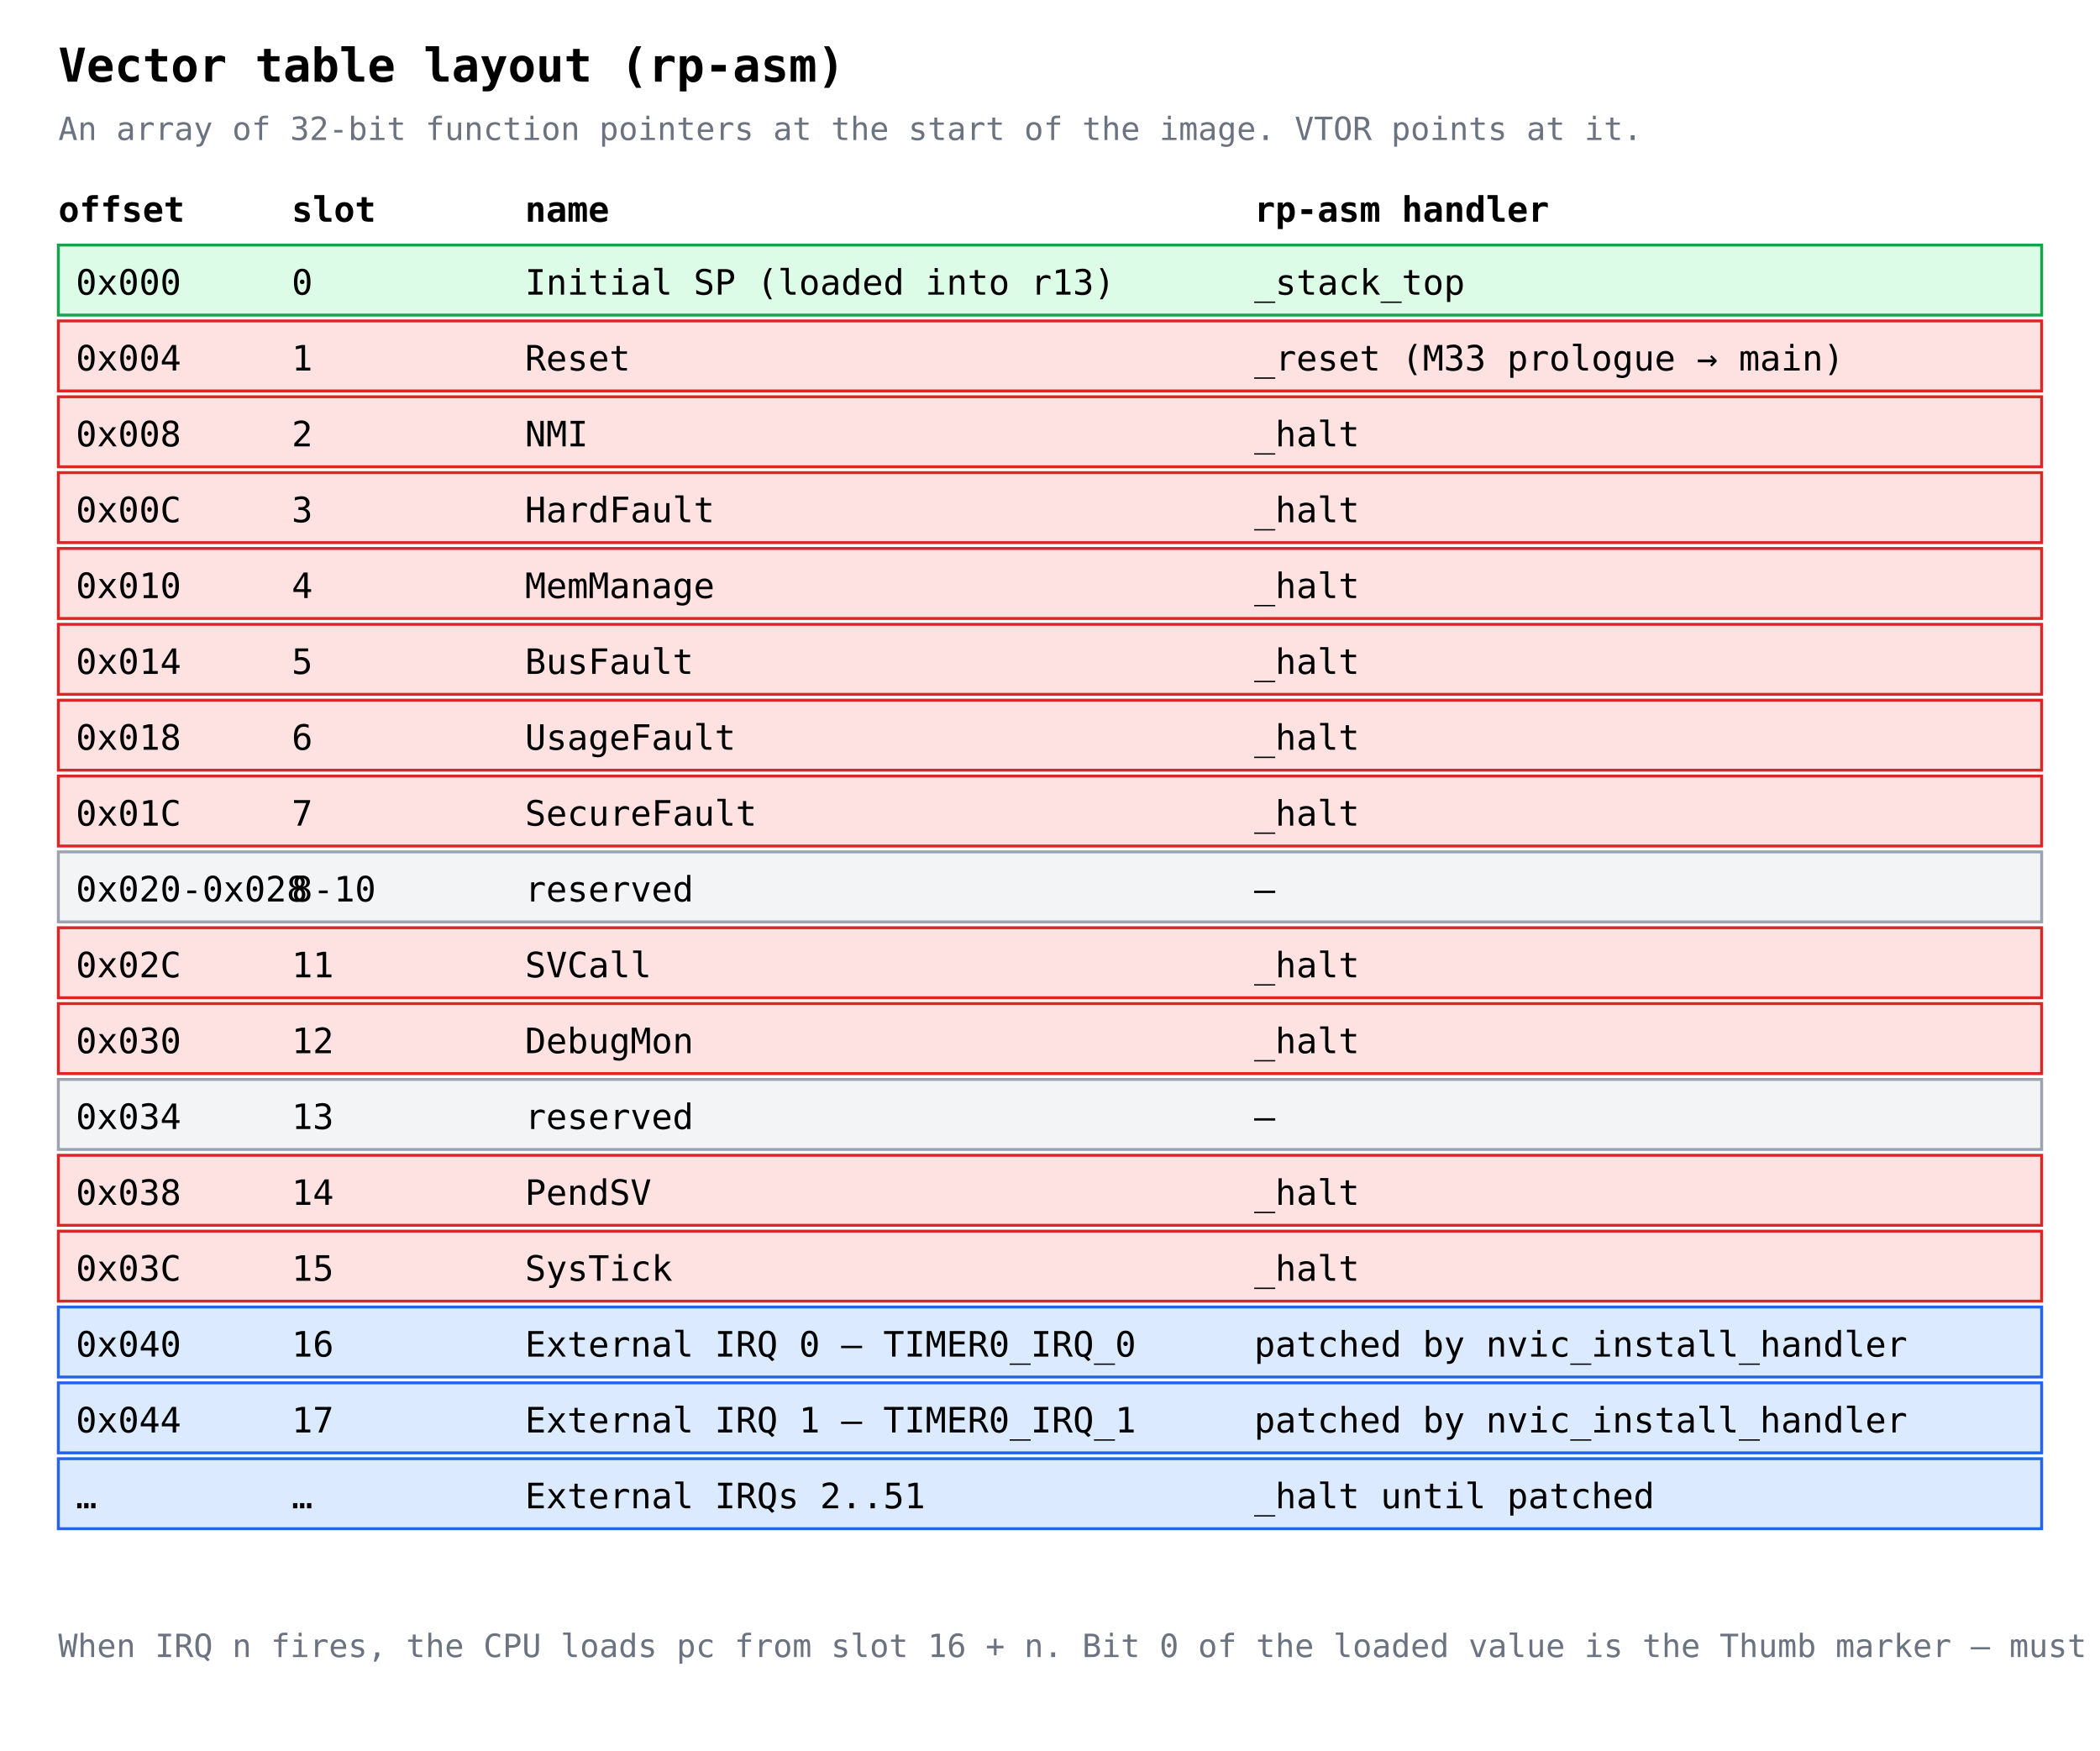
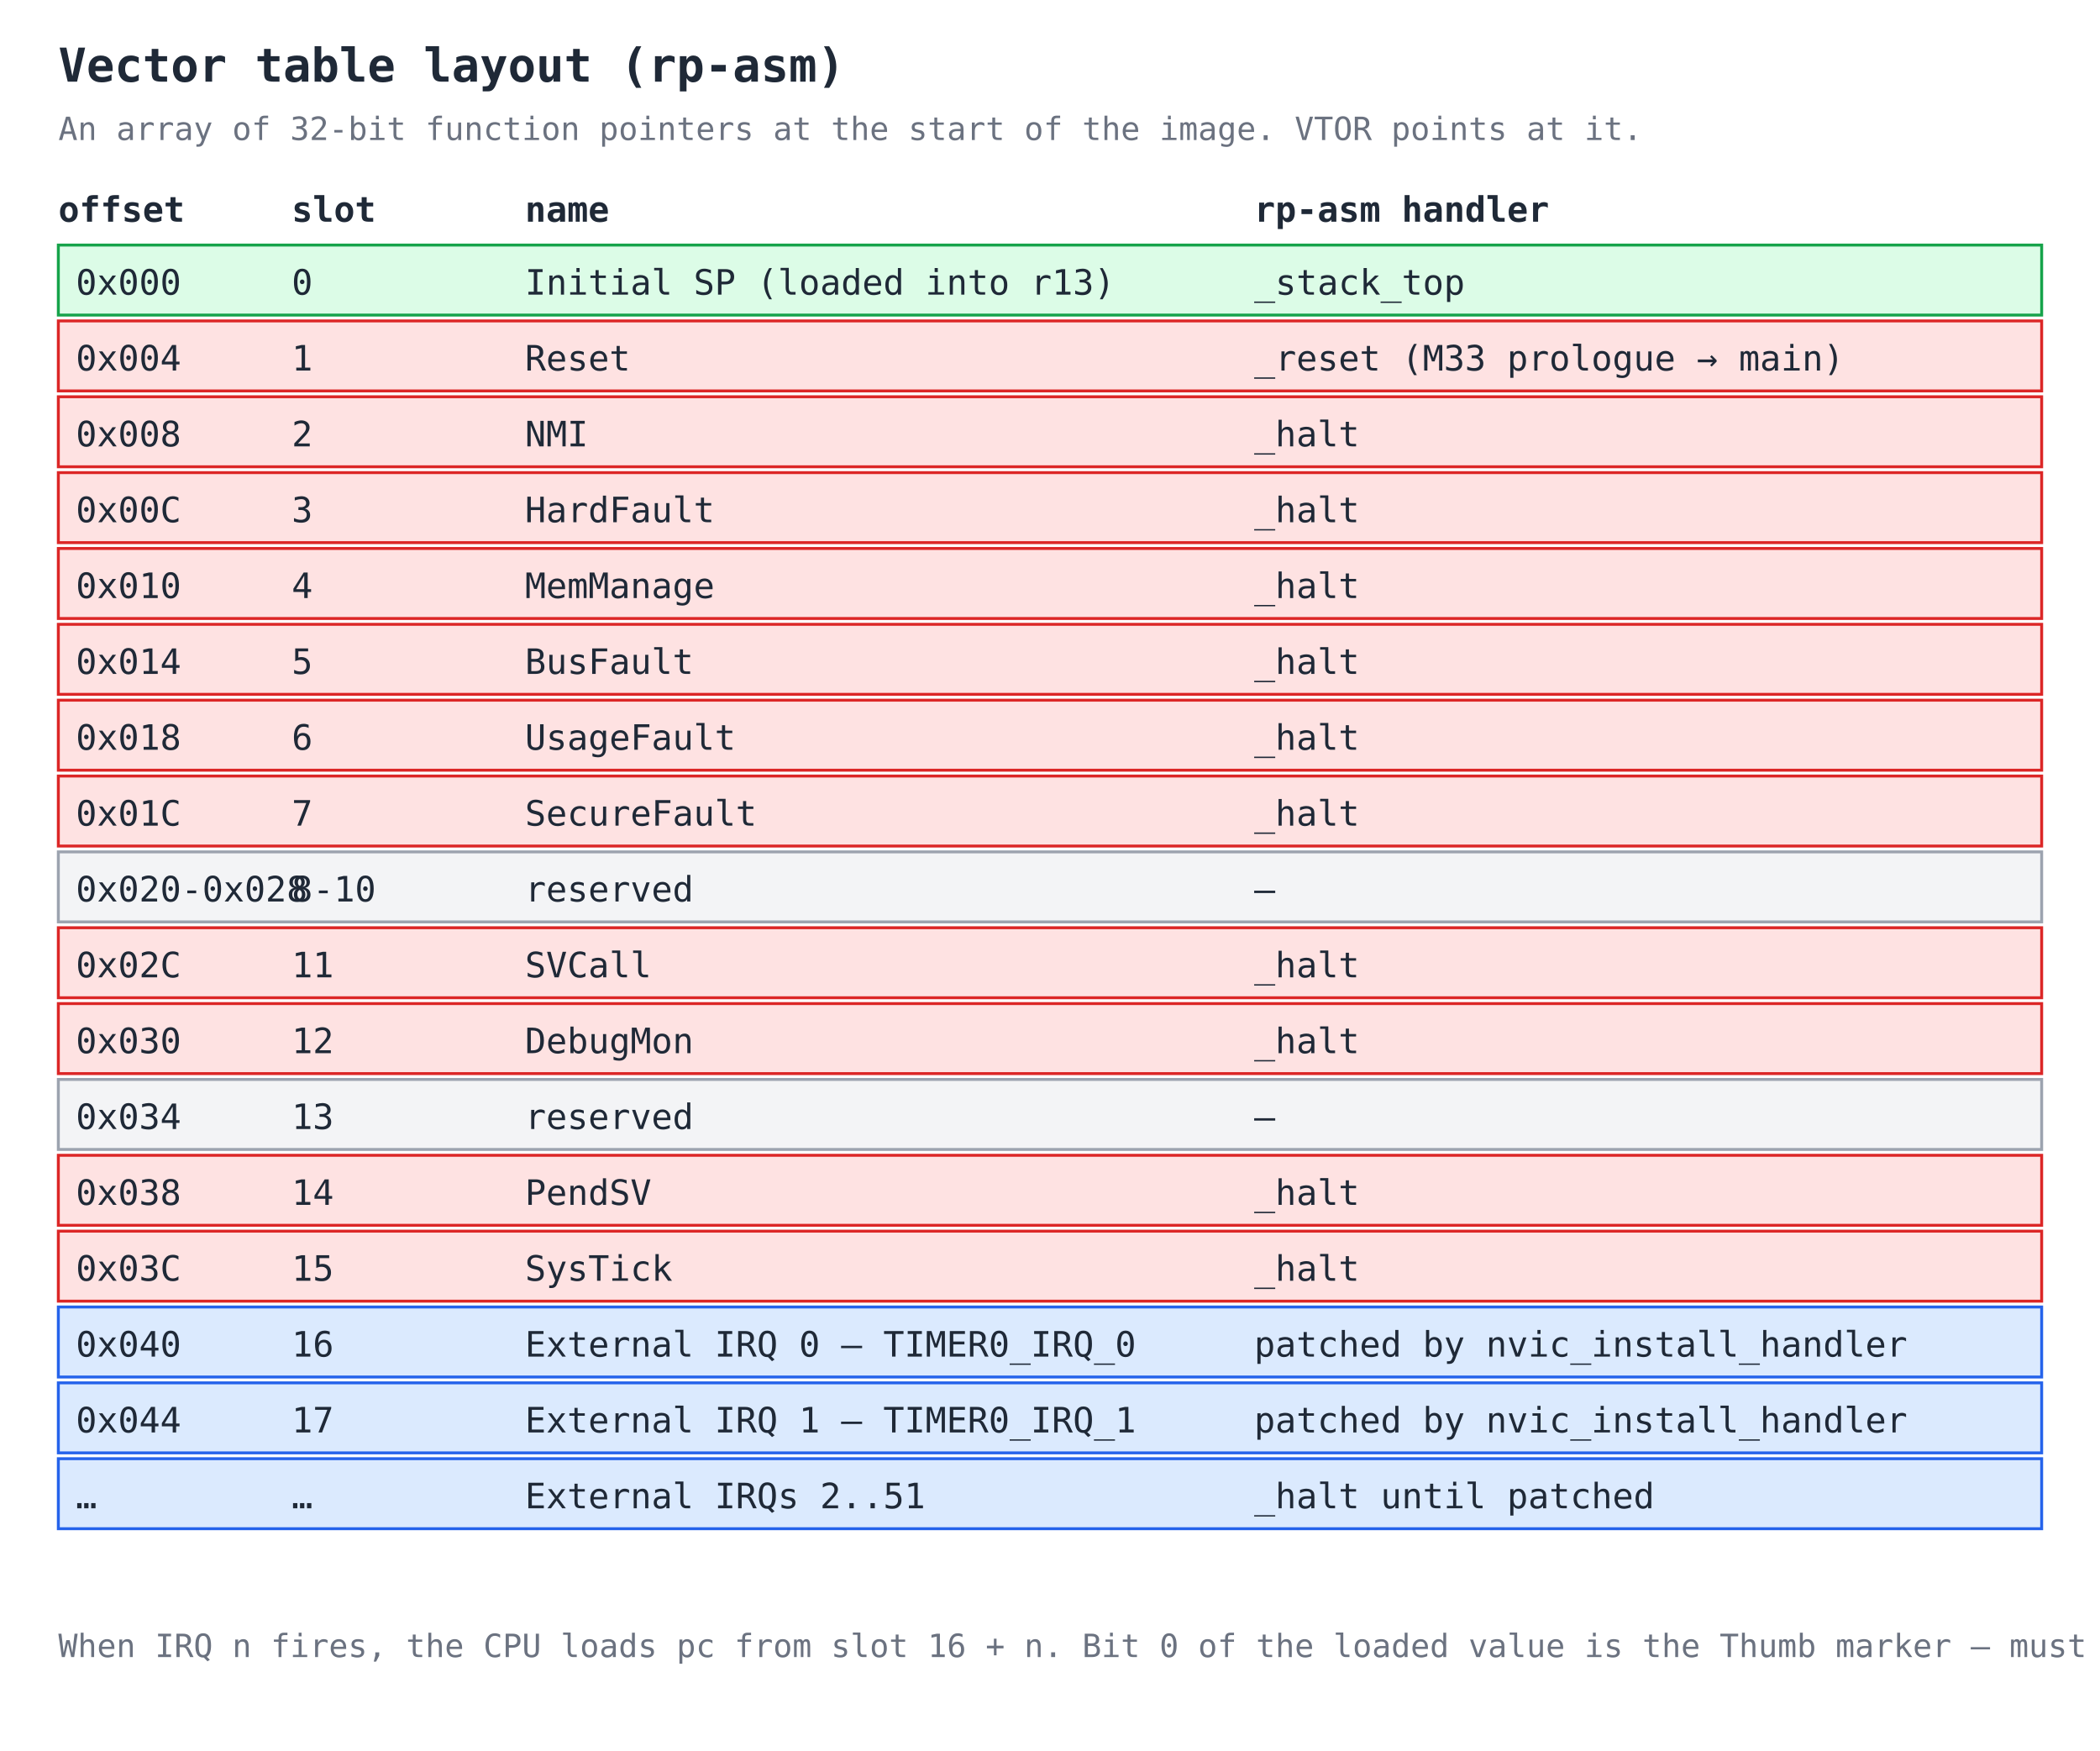
<svg xmlns="http://www.w3.org/2000/svg" viewBox="0 0 720 600" font-family="ui-monospace, Menlo, Monaco, monospace" font-size="12">
  <style>
-     .title { font-size: 16px; font-weight: bold; }
+     /* Light theme defaults: text falls back to near-black. */
+     text { fill: #1f2937; }
+ 
+ .title { font-size: 16px; font-weight: bold; }
    .note  { font-size: 11px; fill: #6b7280; }
    .h     { font-weight: bold; }
    .sys   { fill: #fee2e2; stroke: #dc2626; }
    .ext   { fill: #dbeafe; stroke: #2563eb; }
    .sp    { fill: #dcfce7; stroke: #16a34a; }
    .res   { fill: #f3f4f6; stroke: #9ca3af; }
+ 
+     @media (prefers-color-scheme: dark) {
+       text { fill: #e5e7eb; }
+       .note { fill: #9ca3af; }
+       .sys { fill: #7f1d1d; }
+       .ext { fill: #1e3a8a; }
+       .sp { fill: #14532d; }
+       .res { fill: #1f2937; }
+     }
  </style>
  <text x="20" y="28" class="title">Vector table layout (rp-asm)</text>
  <text x="20" y="48" class="note">An array of 32-bit function pointers at the start of the image. VTOR points at it.</text>
  <text x="20" y="76" class="h">offset</text>
  <text x="100" y="76" class="h">slot</text>
  <text x="180" y="76" class="h">name</text>
  <text x="430" y="76" class="h">rp-asm handler</text>
  <g transform="translate(20,84)">
    <rect x="0" y="0" width="680" height="24" class="sp" />
    <text x="6" y="17">0x000</text>
    <text x="80" y="17">0</text>
    <text x="160" y="17">Initial SP (loaded into r13)</text>
    <text x="410" y="17">_stack_top</text>
    <rect x="0" y="26" width="680" height="24" class="sys" />
    <text x="6" y="43">0x004</text>
    <text x="80" y="43">1</text>
    <text x="160" y="43">Reset</text>
    <text x="410" y="43">_reset (M33 prologue → main)</text>
    <rect x="0" y="52" width="680" height="24" class="sys" />
    <text x="6" y="69">0x008</text>
    <text x="80" y="69">2</text>
    <text x="160" y="69">NMI</text>
    <text x="410" y="69">_halt</text>
    <rect x="0" y="78" width="680" height="24" class="sys" />
    <text x="6" y="95">0x00C</text>
    <text x="80" y="95">3</text>
    <text x="160" y="95">HardFault</text>
    <text x="410" y="95">_halt</text>
    <rect x="0" y="104" width="680" height="24" class="sys" />
    <text x="6" y="121">0x010</text>
    <text x="80" y="121">4</text>
    <text x="160" y="121">MemManage</text>
    <text x="410" y="121">_halt</text>
    <rect x="0" y="130" width="680" height="24" class="sys" />
    <text x="6" y="147">0x014</text>
    <text x="80" y="147">5</text>
    <text x="160" y="147">BusFault</text>
    <text x="410" y="147">_halt</text>
    <rect x="0" y="156" width="680" height="24" class="sys" />
    <text x="6" y="173">0x018</text>
    <text x="80" y="173">6</text>
    <text x="160" y="173">UsageFault</text>
    <text x="410" y="173">_halt</text>
    <rect x="0" y="182" width="680" height="24" class="sys" />
    <text x="6" y="199">0x01C</text>
    <text x="80" y="199">7</text>
    <text x="160" y="199">SecureFault</text>
    <text x="410" y="199">_halt</text>
    <rect x="0" y="208" width="680" height="24" class="res" />
    <text x="6" y="225">0x020-0x028</text>
    <text x="80" y="225">8-10</text>
    <text x="160" y="225">reserved</text>
    <text x="410" y="225">—</text>
    <rect x="0" y="234" width="680" height="24" class="sys" />
    <text x="6" y="251">0x02C</text>
    <text x="80" y="251">11</text>
    <text x="160" y="251">SVCall</text>
    <text x="410" y="251">_halt</text>
    <rect x="0" y="260" width="680" height="24" class="sys" />
    <text x="6" y="277">0x030</text>
    <text x="80" y="277">12</text>
    <text x="160" y="277">DebugMon</text>
    <text x="410" y="277">_halt</text>
    <rect x="0" y="286" width="680" height="24" class="res" />
    <text x="6" y="303">0x034</text>
    <text x="80" y="303">13</text>
    <text x="160" y="303">reserved</text>
    <text x="410" y="303">—</text>
    <rect x="0" y="312" width="680" height="24" class="sys" />
    <text x="6" y="329">0x038</text>
    <text x="80" y="329">14</text>
    <text x="160" y="329">PendSV</text>
    <text x="410" y="329">_halt</text>
    <rect x="0" y="338" width="680" height="24" class="sys" />
    <text x="6" y="355">0x03C</text>
    <text x="80" y="355">15</text>
    <text x="160" y="355">SysTick</text>
    <text x="410" y="355">_halt</text>
    <rect x="0" y="364" width="680" height="24" class="ext" />
    <text x="6" y="381">0x040</text>
    <text x="80" y="381">16</text>
    <text x="160" y="381">External IRQ 0 — TIMER0_IRQ_0</text>
    <text x="410" y="381">patched by nvic_install_handler</text>
    <rect x="0" y="390" width="680" height="24" class="ext" />
    <text x="6" y="407">0x044</text>
    <text x="80" y="407">17</text>
    <text x="160" y="407">External IRQ 1 — TIMER0_IRQ_1</text>
    <text x="410" y="407">patched by nvic_install_handler</text>
    <rect x="0" y="416" width="680" height="24" class="ext" />
    <text x="6" y="433">…</text>
    <text x="80" y="433">…</text>
    <text x="160" y="433">External IRQs 2..51</text>
    <text x="410" y="433">_halt until patched</text>
  </g>
  <text x="20" y="568" class="note">When IRQ n fires, the CPU loads pc from slot 16 + n. Bit 0 of the loaded value is the Thumb marker — must be 1.</text>
</svg>
